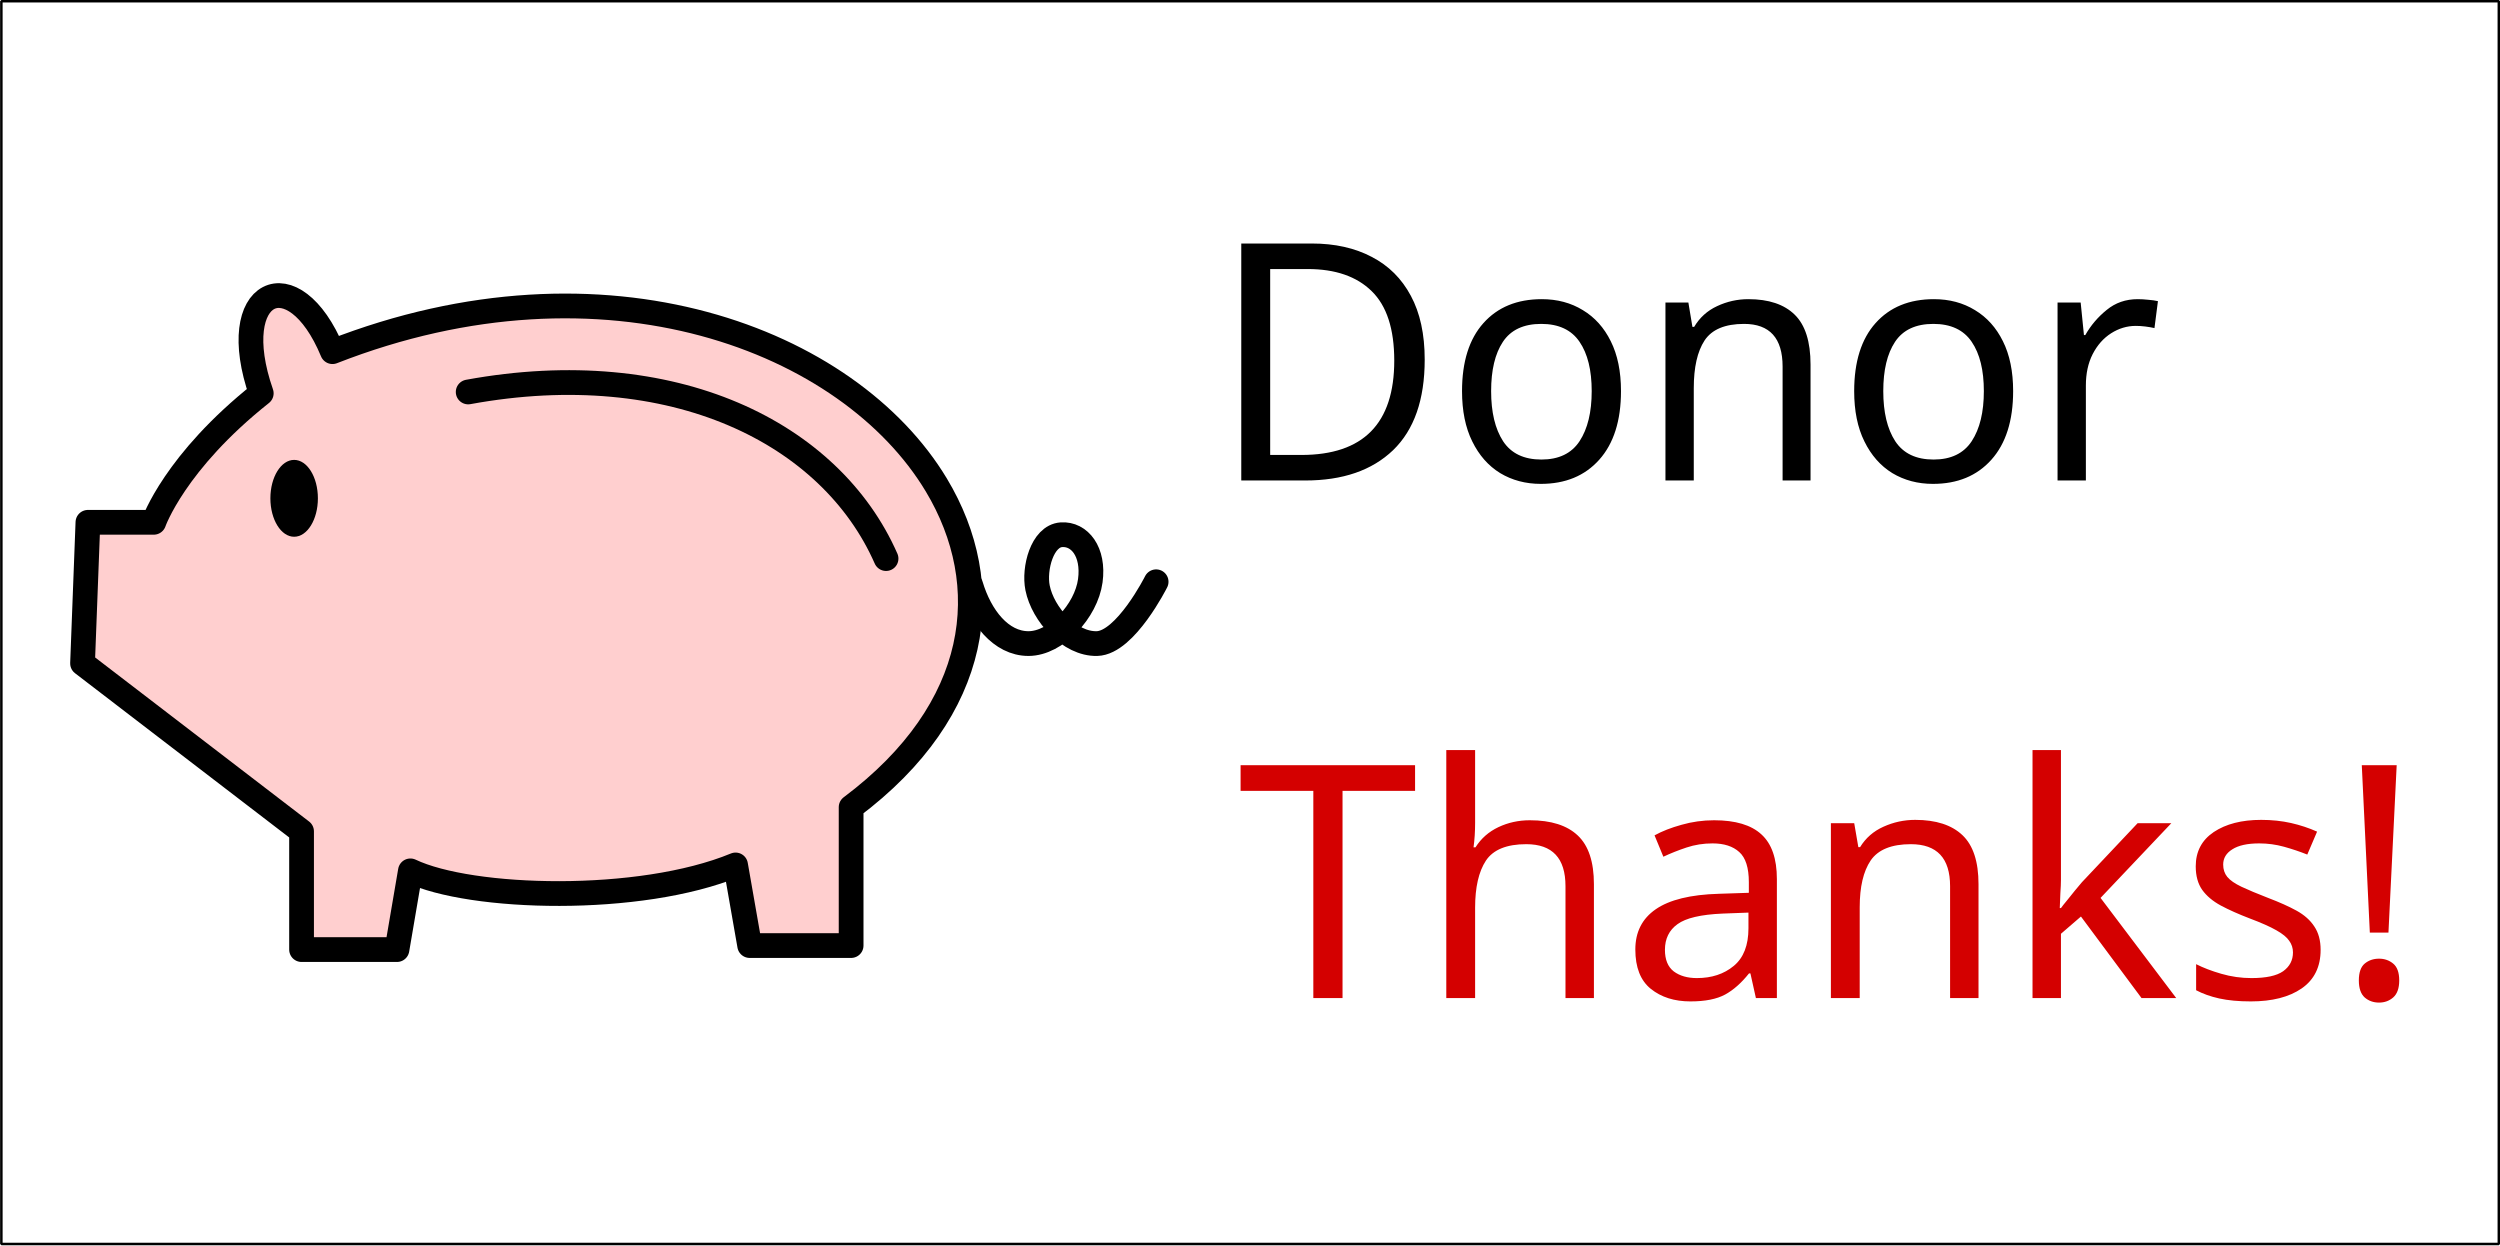
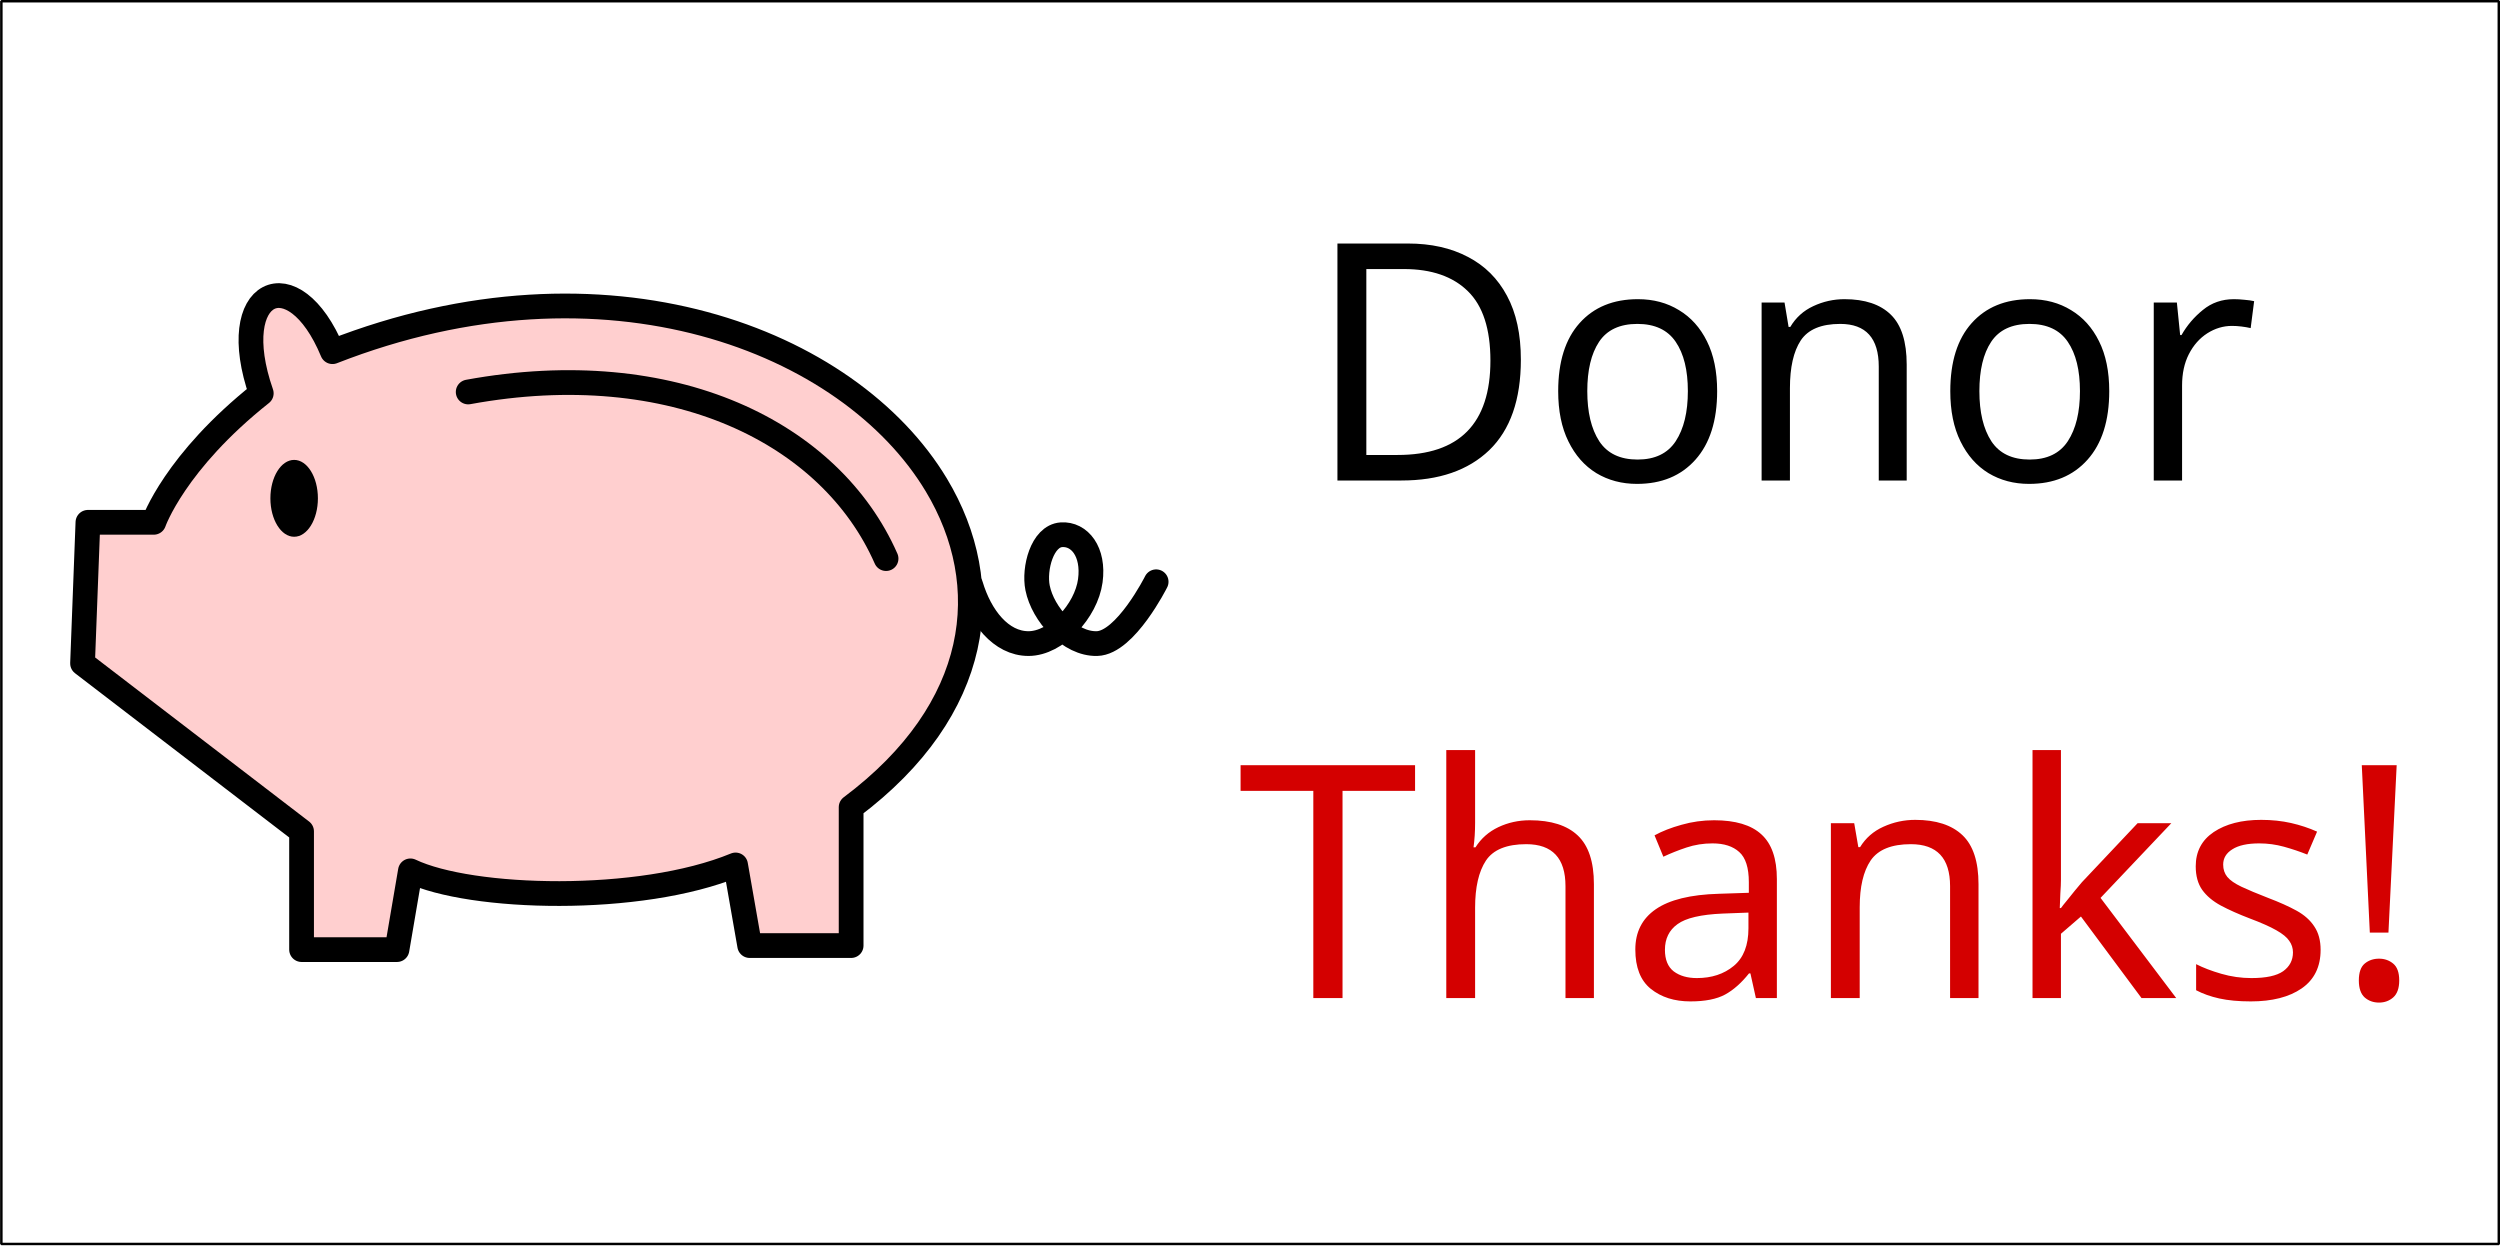
- <svg xmlns="http://www.w3.org/2000/svg" xmlns:xlink="http://www.w3.org/1999/xlink" width="199.25" height="99.25" id="svg2" version="1.1">
-   <defs id="defs4">
-     <marker orient="auto" refY="0" refX="0" id="DiamondLend" style="overflow:visible">
-       <path id="path4052" d="M 0,-7.071 -7.071,0 0,7.071 7.071,0 0,-7.071 z" style="fill-rule:evenodd;stroke:#000000;stroke-width:1pt" transform="matrix(0.8,0,0,0.8,-5.6,0)" />
-     </marker>
-     <marker orient="auto" refY="0" refX="0" id="DotS" style="overflow:visible">
-       <path id="path4022" d="m -2.5,-1 c 0,2.76 -2.24,5 -5,5 -2.76,0 -5,-2.24 -5,-5 0,-2.76 2.24,-5 5,-5 2.76,0 5,2.24 5,5 z" style="fill-rule:evenodd;stroke:#000000;stroke-width:1pt" transform="matrix(0.2,0,0,0.2,1.48,0.2)" />
-     </marker>
-     <marker orient="auto" refY="0" refX="0" id="Arrow2Lstart" style="overflow:visible">
-       <path id="path3973" style="fill-rule:evenodd;stroke-width:0.625;stroke-linejoin:round" d="M 8.719,4.034 -2.207,0.016 8.719,-4.002 c -1.745,2.372 -1.735,5.617 -6e-7,8.035 z" transform="matrix(1.1,0,0,1.1,1.1,0)" />
-     </marker>
-     <marker orient="auto" refY="0" refX="0" id="Arrow1Mend" style="overflow:visible">
-       <path id="path3964" d="M 0,0 5,-5 -12.5,0 5,5 0,0 z" style="fill-rule:evenodd;stroke:#000000;stroke-width:1pt" transform="matrix(-0.4,0,0,-0.4,-4,0)" />
-     </marker>
-     <marker orient="auto" refY="0" refX="0" id="Arrow1Lstart" style="overflow:visible">
-       <path id="path3955" d="M 0,0 5,-5 -12.5,0 5,5 0,0 z" style="fill-rule:evenodd;stroke:#000000;stroke-width:1pt" transform="matrix(0.8,0,0,0.8,10,0)" />
-     </marker>
-     <linearGradient y2="888.717" x2="618.589" y1="888.717" x1="132.33" gradientTransform="translate(657.14,-1009.351)" gradientUnits="userSpaceOnUse" id="linearGradient3178" xlink:href="#linearGradient3735" />
-     <radialGradient r="242.857" fy="924.73" fx="421.715" cy="924.73" cx="421.715" gradientTransform="matrix(1.7220941e-7,0.2287698,-0.9631981,7.5487372e-7,1312.414,823.1657)" gradientUnits="userSpaceOnUse" id="radialGradient3174" xlink:href="#linearGradient3749" />
-     <linearGradient y2="888.717" x2="618.589" y1="888.717" x1="132.33" gradientTransform="translate(-5.52009,-9.299526)" gradientUnits="userSpaceOnUse" id="linearGradient3172" xlink:href="#linearGradient3735" />
-     <linearGradient y2="592.362" x2="568.562" y1="450.5" x1="177.156" gradientTransform="translate(662.6513,-1000.053)" gradientUnits="userSpaceOnUse" id="linearGradient3169" xlink:href="#linearGradient3723" />
-     <linearGradient y2="592.362" x2="568.562" y1="450.5" x1="177.156" gradientTransform="translate(1006.112,-36.36549)" gradientUnits="userSpaceOnUse" id="linearGradient3166" xlink:href="#linearGradient3723" />
-     <radialGradient r="155.713" fy="630.803" fx="914.56" cy="630.803" cx="914.56" gradientTransform="matrix(-0.055212,0.9746275,-0.9983993,-0.05655872,1594.848,-224.8744)" gradientUnits="userSpaceOnUse" id="radialGradient3164" xlink:href="#linearGradient3180" />
-     <linearGradient y2="264.443" x2="662.66" y1="636.179" x1="472.751" gradientTransform="translate(662.6601,-1000.051)" gradientUnits="userSpaceOnUse" id="linearGradient3158" xlink:href="#linearGradient3843" />
-     <linearGradient y2="696.789" x2="325.269" y1="250.301" x1="86.873" gradientTransform="translate(662.6601,-1000.051)" gradientUnits="userSpaceOnUse" id="linearGradient3155" xlink:href="#linearGradient3833" />
-     <linearGradient y2="592.362" x2="568.562" y1="450.5" x1="177.156" gradientTransform="translate(662.6601,-1000.051)" gradientUnits="userSpaceOnUse" id="linearGradient3152" xlink:href="#linearGradient2843" />
-     <linearGradient y2="745.889" x2="410.562" y1="745.276" x1="337.391" gradientTransform="translate(662.6601,-1000.051)" gradientUnits="userSpaceOnUse" id="linearGradient3146" xlink:href="#linearGradient3705" />
-     <linearGradient y2="723.052" x2="634.376" y1="323.032" x1="577.807" gradientTransform="translate(662.6601,-1000.051)" gradientUnits="userSpaceOnUse" id="linearGradient3143" xlink:href="#linearGradient3853" />
-     <linearGradient y2="925.083" x2="389.919" y1="238.179" x1="141.421" gradientTransform="translate(682.8631,-983.8886)" gradientUnits="userSpaceOnUse" id="linearGradient3135" xlink:href="#linearGradient3899" />
-     <radialGradient r="135.36" fy="283.231" fx="-6.364" cy="283.231" cx="-6.364" gradientTransform="matrix(-0.00471466,-0.7297975,1.269413,-0.01173238,-365.0112,147.3049)" gradientUnits="userSpaceOnUse" id="radialGradient3124" xlink:href="#linearGradient2967" />
-     <linearGradient y2="925.083" x2="389.919" y1="238.179" x1="141.421" gradientTransform="translate(32.32488,-56.56854)" gradientUnits="userSpaceOnUse" id="linearGradient3122" xlink:href="#linearGradient3899" />
-     <linearGradient y2="592.362" x2="568.562" y1="450.5" x1="177.156" gradientTransform="translate(1006.112,-36.36549)" gradientUnits="userSpaceOnUse" id="linearGradient3120" xlink:href="#linearGradient3723" />
-     <radialGradient r="155.713" fy="630.803" fx="914.56" cy="630.803" cx="914.56" gradientTransform="matrix(-0.055212,0.9746275,-0.9983993,-0.05655872,1594.848,-224.8744)" gradientUnits="userSpaceOnUse" id="radialGradient3118" xlink:href="#linearGradient3668" />
-     <linearGradient y2="723.052" x2="634.376" y1="323.032" x1="577.807" gradientTransform="translate(12.12183,-72.73098)" gradientUnits="userSpaceOnUse" id="linearGradient3116" xlink:href="#linearGradient3853" />
-     <linearGradient y2="745.889" x2="410.562" y1="745.276" x1="337.391" gradientTransform="translate(12.12183,-72.73098)" gradientUnits="userSpaceOnUse" id="linearGradient3114" xlink:href="#linearGradient3705" />
-     <radialGradient r="242.857" fy="924.73" fx="421.715" cy="924.73" cx="421.715" gradientTransform="matrix(1.7220941e-7,0.2287698,-0.9631981,7.5487372e-7,1312.414,823.1657)" gradientUnits="userSpaceOnUse" id="radialGradient3112" xlink:href="#linearGradient3749" />
-     <linearGradient y2="888.717" x2="618.589" y1="888.717" x1="132.33" gradientTransform="translate(-5.52009,-9.299526)" gradientUnits="userSpaceOnUse" id="linearGradient3110" xlink:href="#linearGradient3735" />
-     <linearGradient y2="592.362" x2="568.562" y1="450.5" x1="177.156" gradientTransform="translate(12.12183,-72.73098)" gradientUnits="userSpaceOnUse" id="linearGradient3108" xlink:href="#linearGradient2843" />
-     <linearGradient y2="696.789" x2="325.269" y1="250.301" x1="86.873" gradientTransform="translate(12.12183,-72.73098)" gradientUnits="userSpaceOnUse" id="linearGradient3106" xlink:href="#linearGradient3833" />
-     <linearGradient y2="264.443" x2="662.66" y1="636.179" x1="472.751" gradientTransform="translate(12.12183,-72.73098)" gradientUnits="userSpaceOnUse" id="linearGradient3104" xlink:href="#linearGradient3843" />
-     <radialGradient gradientUnits="userSpaceOnUse" gradientTransform="matrix(0.8853864,1.533534,-1.668895,0.9635373,430.2475,-796.128)" r="645.714" fy="370.833" fx="651.925" cy="370.833" cx="651.925" id="radialGradient2988" xlink:href="#linearGradient2982" />
-     <linearGradient y2="401.811" x2="-747.513" y1="1379.652" x1="-751.553" gradientUnits="userSpaceOnUse" id="linearGradient3987" xlink:href="#linearGradient3966" />
-     <linearGradient y2="925.083" x2="389.919" y1="238.179" x1="141.421" gradientTransform="translate(20.20305,16.16244)" gradientUnits="userSpaceOnUse" id="linearGradient3954" xlink:href="#linearGradient3899" />
-     <linearGradient y2="723.052" x2="634.376" y1="323.032" x1="577.807" gradientUnits="userSpaceOnUse" id="linearGradient3948" xlink:href="#linearGradient3853" />
-     <linearGradient y2="745.889" x2="410.562" y1="745.276" x1="337.391" gradientUnits="userSpaceOnUse" id="linearGradient3946" xlink:href="#linearGradient3705" />
-     <linearGradient y2="592.362" x2="568.562" y1="450.5" x1="177.156" gradientUnits="userSpaceOnUse" id="linearGradient3940" xlink:href="#linearGradient2843" />
-     <linearGradient y2="696.789" x2="325.269" y1="250.301" x1="86.873" gradientUnits="userSpaceOnUse" id="linearGradient3938" xlink:href="#linearGradient3833" />
-     <linearGradient y2="264.443" x2="662.66" y1="636.179" x1="472.751" gradientUnits="userSpaceOnUse" id="linearGradient3936" xlink:href="#linearGradient3843" />
-     <linearGradient gradientTransform="translate(20.20305,16.16244)" gradientUnits="userSpaceOnUse" y2="925.083" x2="389.919" y1="238.179" x1="141.421" id="linearGradient3905" xlink:href="#linearGradient3899" />
-     <linearGradient gradientUnits="userSpaceOnUse" y2="723.052" x2="634.376" y1="323.032" x1="577.807" id="linearGradient3851" xlink:href="#linearGradient3853" />
-     <linearGradient gradientUnits="userSpaceOnUse" y2="264.443" x2="662.66" y1="636.179" x1="472.751" id="linearGradient3841" xlink:href="#linearGradient3843" />
-     <linearGradient gradientUnits="userSpaceOnUse" y2="696.789" x2="325.269" y1="250.301" x1="86.873" id="linearGradient3839" xlink:href="#linearGradient3833" />
-     <radialGradient gradientUnits="userSpaceOnUse" gradientTransform="matrix(1.7220941e-7,0.2287698,-0.9631981,7.5487372e-7,1312.414,823.1657)" r="242.857" fy="924.73" fx="421.715" cy="924.73" cx="421.715" id="radialGradient3745" xlink:href="#linearGradient3749" />
-     <linearGradient gradientTransform="translate(-5.52009,-9.299526)" y2="888.717" x2="618.589" y1="888.717" x1="132.33" gradientUnits="userSpaceOnUse" id="linearGradient3733" xlink:href="#linearGradient3735" />
-     <linearGradient gradientUnits="userSpaceOnUse" y2="745.889" x2="410.562" y1="745.276" x1="337.391" id="linearGradient3711" xlink:href="#linearGradient3705" />
-     <linearGradient y2="592.362" x2="568.562" y1="450.5" x1="177.156" gradientTransform="translate(1006.112,-36.36549)" gradientUnits="userSpaceOnUse" id="linearGradient3682" xlink:href="#linearGradient3723" />
-     <radialGradient r="155.713" fy="630.803" fx="914.56" cy="630.803" cx="914.56" gradientTransform="matrix(-0.055212,0.9746275,-0.9983993,-0.05655872,1594.848,-224.8744)" gradientUnits="userSpaceOnUse" id="radialGradient3680" xlink:href="#linearGradient3668" />
-     <linearGradient gradientUnits="userSpaceOnUse" y2="592.362" x2="568.562" y1="450.5" x1="177.156" id="linearGradient2849" xlink:href="#linearGradient2843" />
-     <linearGradient id="linearGradient2843">
-       <stop id="stop2845" offset="0" style="stop-color:#ff5555;stop-opacity:1;" />
-       <stop style="stop-color:#ffd5d5;stop-opacity:1" offset="0.5" id="stop2851" />
-       <stop id="stop2847" offset="1" style="stop-color:#ff2a2a;stop-opacity:1" />
+ <svg xmlns="http://www.w3.org/2000/svg" width="199.25" height="99.25">
+   <defs>
+     <linearGradient id="g">
+       <stop offset="0" stop-color="#f55" />
+       <stop offset=".5" stop-color="#ffd5d5" />
+       <stop offset="1" stop-color="#ff2a2a" />
    </linearGradient>
-     <linearGradient id="linearGradient3668">
-       <stop id="stop3670" offset="0" style="stop-color:#ffd5d5;stop-opacity:1;" />
-       <stop id="stop3672" offset="1" style="stop-color:#666666;stop-opacity:1" />
+     <linearGradient id="l">
+       <stop offset="0" stop-color="#ffd5d5" />
+       <stop offset="1" stop-color="#666" />
    </linearGradient>
-     <linearGradient id="linearGradient3686">
-       <stop id="stop3688" offset="0" style="stop-color:#ff0000;stop-opacity:1" />
-       <stop style="stop-color:#ffd5d5;stop-opacity:1" offset="0.5" id="stop3694" />
-       <stop id="stop3690" offset="1" style="stop-color:#ff0000;stop-opacity:1" />
+     <linearGradient id="h">
+       <stop offset="0" stop-color="#f60" />
+       <stop offset=".25" stop-color="#f90" />
+       <stop offset=".5" stop-color="#fc0" />
+       <stop offset="1" stop-color="#f60" />
    </linearGradient>
-     <linearGradient id="linearGradient3705">
-       <stop id="stop3707" offset="0" style="stop-color:#ff6600;stop-opacity:1" />
-       <stop style="stop-color:#ff9900;stop-opacity:1;" offset="0.25" id="stop3747" />
-       <stop style="stop-color:#ffcc00;stop-opacity:1" offset="0.5" id="stop3713" />
-       <stop id="stop3709" offset="1" style="stop-color:#ff6600;stop-opacity:1" />
+     <linearGradient id="c">
+       <stop offset="0" stop-color="#f60" />
+       <stop offset=".5" stop-color="#fc0" />
+       <stop offset="1" stop-color="#f60" />
    </linearGradient>
-     <linearGradient id="linearGradient3723">
-       <stop style="stop-color:#ff6600;stop-opacity:1" offset="0" id="stop3725" />
-       <stop id="stop3727" offset="0.5" style="stop-color:#ffcc00;stop-opacity:1" />
-       <stop style="stop-color:#ff6600;stop-opacity:1" offset="1" id="stop3729" />
+     <linearGradient id="a">
+       <stop offset="0" stop-color="#ff7f2a" />
+       <stop offset=".5" stop-color="#fc0" />
+       <stop offset="1" stop-color="#ff7f2a" />
    </linearGradient>
-     <linearGradient id="linearGradient3735">
-       <stop style="stop-color:#ff7f2a;stop-opacity:1" offset="0" id="stop3737" />
-       <stop id="stop3739" offset="0.5" style="stop-color:#ffcc00;stop-opacity:1" />
-       <stop style="stop-color:#ff7f2a;stop-opacity:1" offset="1" id="stop3741" />
+     <linearGradient id="b">
+       <stop offset="0" stop-color="#f60" />
+       <stop offset=".625" stop-color="#fc0" />
+       <stop offset=".763" stop-color="#fc0" />
+       <stop offset="1" stop-color="#f60" />
    </linearGradient>
-     <linearGradient id="linearGradient3749">
-       <stop style="stop-color:#ff6600;stop-opacity:1" offset="0" id="stop3751" />
-       <stop id="stop3753" offset="0.625" style="stop-color:#ffcc00;stop-opacity:1" />
-       <stop id="stop3755" offset="0.763" style="stop-color:#ffcc00;stop-opacity:1" />
-       <stop style="stop-color:#ff6600;stop-opacity:1" offset="1" id="stop3757" />
+     <linearGradient id="f">
+       <stop offset="0" stop-color="#f60" />
+       <stop offset="1" stop-color="#fc0" />
    </linearGradient>
-     <linearGradient id="linearGradient3833">
-       <stop id="stop3835" offset="0" style="stop-color:#ff6600;stop-opacity:1;" />
-       <stop id="stop3837" offset="1" style="stop-color:#ffcc00;stop-opacity:1" />
+     <linearGradient id="e">
+       <stop offset="0" stop-color="#f60" />
+       <stop offset=".855" stop-color="#fc0" />
+       <stop offset="1" stop-color="#f60" />
    </linearGradient>
-     <linearGradient id="linearGradient3843">
-       <stop id="stop3845" offset="0" style="stop-color:#ff6600;stop-opacity:1" />
-       <stop style="stop-color:#ffcc00;stop-opacity:1" offset="0.855" id="stop3847" />
-       <stop id="stop3849" offset="1" style="stop-color:#ff6600;stop-opacity:1" />
+     <linearGradient id="i">
+       <stop offset="0" stop-color="#06f" />
+       <stop offset=".477" stop-color="#acf" />
+       <stop offset="1" stop-color="#06f" />
    </linearGradient>
-     <linearGradient id="linearGradient3853">
-       <stop id="stop3855" offset="0" style="stop-color:#0066ff;stop-opacity:1" />
-       <stop style="stop-color:#aaccff;stop-opacity:1" offset="0.477" id="stop3857" />
-       <stop id="stop3859" offset="1" style="stop-color:#0066ff;stop-opacity:1" />
+     <linearGradient id="j">
+       <stop offset="0" stop-color="#5aa02c" />
+       <stop offset=".582" stop-color="#2d5016" />
+       <stop offset=".788" stop-color="#c6e9af" />
+       <stop offset="1" stop-color="#2d5016" />
    </linearGradient>
-     <linearGradient id="linearGradient3899">
-       <stop id="stop3901" offset="0" style="stop-color:#5aa02c;stop-opacity:1" />
-       <stop style="stop-color:#2d5016;stop-opacity:1;" offset="0.582" id="stop3909" />
-       <stop style="stop-color:#c6e9af;stop-opacity:1" offset="0.788" id="stop3907" />
-       <stop id="stop3903" offset="1" style="stop-color:#2d5016;stop-opacity:1" />
+     <linearGradient id="n">
+       <stop offset="0" stop-color="#fd5" />
+       <stop offset="1" stop-color="#fea" />
    </linearGradient>
-     <linearGradient id="linearGradient3966">
-       <stop id="stop3968" offset="0" style="stop-color:#ffdd55;stop-opacity:1" />
-       <stop id="stop3970" offset="1" style="stop-color:#ffeeaa;stop-opacity:1" />
+     <linearGradient id="m">
+       <stop offset="0" stop-color="#fc0" />
+       <stop offset="1" />
    </linearGradient>
-     <linearGradient id="linearGradient4026">
-       <stop id="stop4028" offset="0" style="stop-color:#ffdd55;stop-opacity:1;" />
-       <stop style="stop-color:#ffeeaa;stop-opacity:1" offset="0.5" id="stop4034" />
-       <stop id="stop4030" offset="1" style="stop-color:#ffdd55;stop-opacity:1" />
+     <linearGradient id="k">
+       <stop offset="0" />
+       <stop offset=".823" stop-color="#f60" />
+       <stop offset="1" stop-color="#fc0" />
    </linearGradient>
-     <linearGradient id="linearGradient2972">
-       <stop id="stop2978" offset="0" style="stop-color:#c6e9af;stop-opacity:1" />
-       <stop style="stop-color:#2d5016;stop-opacity:1" offset="1" id="stop2980" />
-     </linearGradient>
-     <linearGradient id="linearGradient2982">
-       <stop id="stop2984" offset="0" style="stop-color:#ffcc00;stop-opacity:1;" />
-       <stop id="stop2986" offset="1" style="stop-color:#000000;stop-opacity:1" />
-     </linearGradient>
-     <linearGradient id="linearGradient2967">
-       <stop id="stop2969" offset="0" style="stop-color:#000000;stop-opacity:1" />
-       <stop style="stop-color:#ff6600;stop-opacity:1" offset="0.823" id="stop2971" />
-       <stop id="stop2973" offset="1" style="stop-color:#ffcc00;stop-opacity:1" />
-     </linearGradient>
-     <linearGradient id="linearGradient3180">
-       <stop style="stop-color:#ffcc00;stop-opacity:1" offset="0" id="stop3182" />
-       <stop style="stop-color:#ff6600;stop-opacity:1" offset="1" id="stop3184" />
+     <linearGradient id="d">
+       <stop offset="0" stop-color="#fc0" />
+       <stop offset="1" stop-color="#f60" />
    </linearGradient>
  </defs>
-   <g id="layer1" transform="translate(-154.3125,-184.9375)">
-     <rect style="fill:none;stroke:#000000;stroke-width:0.2;stroke-linecap:round;stroke-linejoin:bevel;stroke-miterlimit:31.7;stroke-opacity:1;stroke-dasharray:none;stroke-dashoffset:0" id="rect2985" width="199.048" height="99.048" x="154.421" y="185.035" />
-     <text xml:space="preserve" style="font-style:normal;font-variant:normal;font-weight:normal;font-stretch:normal;line-height:0%;font-family:Ubuntu;-inkscape-font-specification:Ubuntu;letter-spacing:0px;word-spacing:0px;fill:#000000;fill-opacity:0;stroke:none" x="122.329" y="21.468" id="text6485" transform="translate(154.3125,184.9375)">
-       <tspan id="tspan6487" x="122.329" y="21.468" style="font-size:11px;line-height:1.25"> </tspan>
-     </text>
-     <text xml:space="preserve" style="font-style:normal;font-variant:normal;font-weight:normal;font-stretch:normal;line-height:0%;font-family:Ubuntu;-inkscape-font-specification:Ubuntu;letter-spacing:0px;word-spacing:0px;fill:#000000;fill-opacity:1;stroke:none" x="301.582" y="219.396" id="text7203" transform="scale(0.9828079,1.017493)">
-       <tspan x="301.582" y="219.396" id="tspan7211" style="font-size:26px;line-height:1.25;text-align:center;text-anchor:middle">Donor</tspan>
-     </text>
-     <text xml:space="preserve" style="font-style:normal;font-variant:normal;font-weight:normal;font-stretch:normal;line-height:0%;font-family:Ubuntu;-inkscape-font-specification:Ubuntu;letter-spacing:0px;word-spacing:0px;fill:#000000;fill-opacity:1;stroke:none" x="252.921" y="264.485" id="text7213">
-       <tspan id="tspan7215" x="252.921" y="264.485" style="font-size:26px;line-height:1.25;fill:#d40000">Thanks!</tspan>
-     </text>
-     <g transform="matrix(0.1408688,0,0,0.1408688,155.6441,173.7703)" id="g2862">
-       <path id="path2036" d="m 40.291,374.782 h 37.25 c 0,0 11.796,-34.082 60.817,-72.98 -20.621,-59.15 18.277,-76.757 40.291,-23.566 154.305,-60.396 292.306,-6.676 341.647,75.428 34.035,56.635 25.883,126.777 -48.206,182.283 v 78.301 h -57.396 l -7.982,-45.612 c -54.312,22.422 -149.913,19.612 -183.97,3.348 l -7.602,44.545 H 161.164 V 549.63 L 37.25,454.604 Z" style="fill:#ffcfcf;fill-opacity:1;stroke:#000000;stroke-width:14;stroke-linecap:butt;stroke-linejoin:round;stroke-miterlimit:4;stroke-dasharray:none;stroke-opacity:1" />
-       <path id="path2846" d="M 255.43,301.042 C 371.356,279.823 460.523,324.076 491.855,395.308" style="fill:none;stroke:#000000;stroke-width:14;stroke-linecap:round;stroke-linejoin:round;stroke-miterlimit:4;stroke-dasharray:none;stroke-opacity:1" />
-       <ellipse ry="21.744" rx="13.439" cy="361.213" cx="156.964" id="path2848" style="opacity:1;fill:#000000;fill-opacity:1;stroke:none;stroke-width:14;stroke-linecap:round;stroke-linejoin:round;stroke-miterlimit:4;stroke-dasharray:none;stroke-opacity:1" />
-       <path id="path2856" d="m 539.748,410.322 c 5.317,17.886 17.058,33.069 32.689,33.069 15.63,0 32.648,-18.424 34.97,-35.54 2.234,-16.469 -6.122,-26.745 -16.344,-26.037 -10.947,0.758 -15.648,19.268 -13.494,30.028 3.017,15.074 18.272,31.966 33.639,31.549 16.124,-0.438 33.449,-34.97 33.449,-34.97" style="fill:none;stroke:#000000;stroke-width:14;stroke-linecap:round;stroke-linejoin:round;stroke-miterlimit:4;stroke-dasharray:none;stroke-opacity:1" />
-     </g>
+   <path fill="none" stroke="#000" stroke-width=".2" stroke-linecap="round" stroke-linejoin="bevel" stroke-miterlimit="31.7" d="M.108.097h199.048v99.048H.108z" />
+   <text style="line-height:0%;-inkscape-font-specification:Ubuntu" x="122.329" y="21.468" font-weight="400" font-family="Ubuntu" letter-spacing="0" word-spacing="0" fill-opacity="0">
+     <tspan x="122.329" y="21.468" style="line-height:1.25" font-size="11" />
+   </text>
+   <text style="line-height:0%;-inkscape-font-specification:Ubuntu" x="301.582" y="219.396" transform="matrix(.9828 0 0 1.0175 -154.313 -184.938)" font-weight="400" font-family="Ubuntu" letter-spacing="0" word-spacing="0">
+     <tspan x="301.582" y="219.396" style="line-height:1.25;text-align:center" font-size="26" text-anchor="middle">Donor</tspan>
+   </text>
+   <text style="line-height:0%;-inkscape-font-specification:Ubuntu" x="252.921" y="264.485" font-weight="400" font-family="Ubuntu" letter-spacing="0" word-spacing="0" transform="translate(-154.313 -184.938)">
+     <tspan x="252.921" y="264.485" style="line-height:1.25" font-size="26" fill="#d40000">Thanks!</tspan>
+   </text>
+   <g transform="matrix(.14087 0 0 .14087 1.332 -11.167)">
+     <path d="M40.291 374.782h37.25s11.797-34.081 60.817-72.98c-20.622-59.15 18.276-76.756 40.29-23.566 154.306-60.396 292.307-6.676 341.648 75.428 34.035 56.635 25.883 126.776-48.207 182.283v78.301h-57.396l-7.982-45.613c-54.311 22.422-149.913 19.612-183.97 3.348l-7.602 44.546h-53.975V549.63L37.25 454.604z" fill="#ffcfcf" stroke="#000" stroke-width="14" stroke-linejoin="round" />
+     <path d="M255.43 301.042c115.926-21.219 205.093 23.034 236.425 94.266" fill="none" stroke="#000" stroke-width="14" stroke-linecap="round" stroke-linejoin="round" />
+     <ellipse ry="21.744" rx="13.439" cy="361.213" cx="156.964" />
+     <path d="M539.748 410.322c5.317 17.886 17.058 33.07 32.689 33.07 15.63 0 32.647-18.425 34.97-35.54 2.233-16.47-6.122-26.745-16.345-26.038-10.948.758-15.648 19.269-13.494 30.029 3.017 15.073 18.272 31.965 33.64 31.548 16.124-.437 33.448-34.97 33.448-34.97" fill="none" stroke="#000" stroke-width="14" stroke-linecap="round" stroke-linejoin="round" />
  </g>
</svg>
